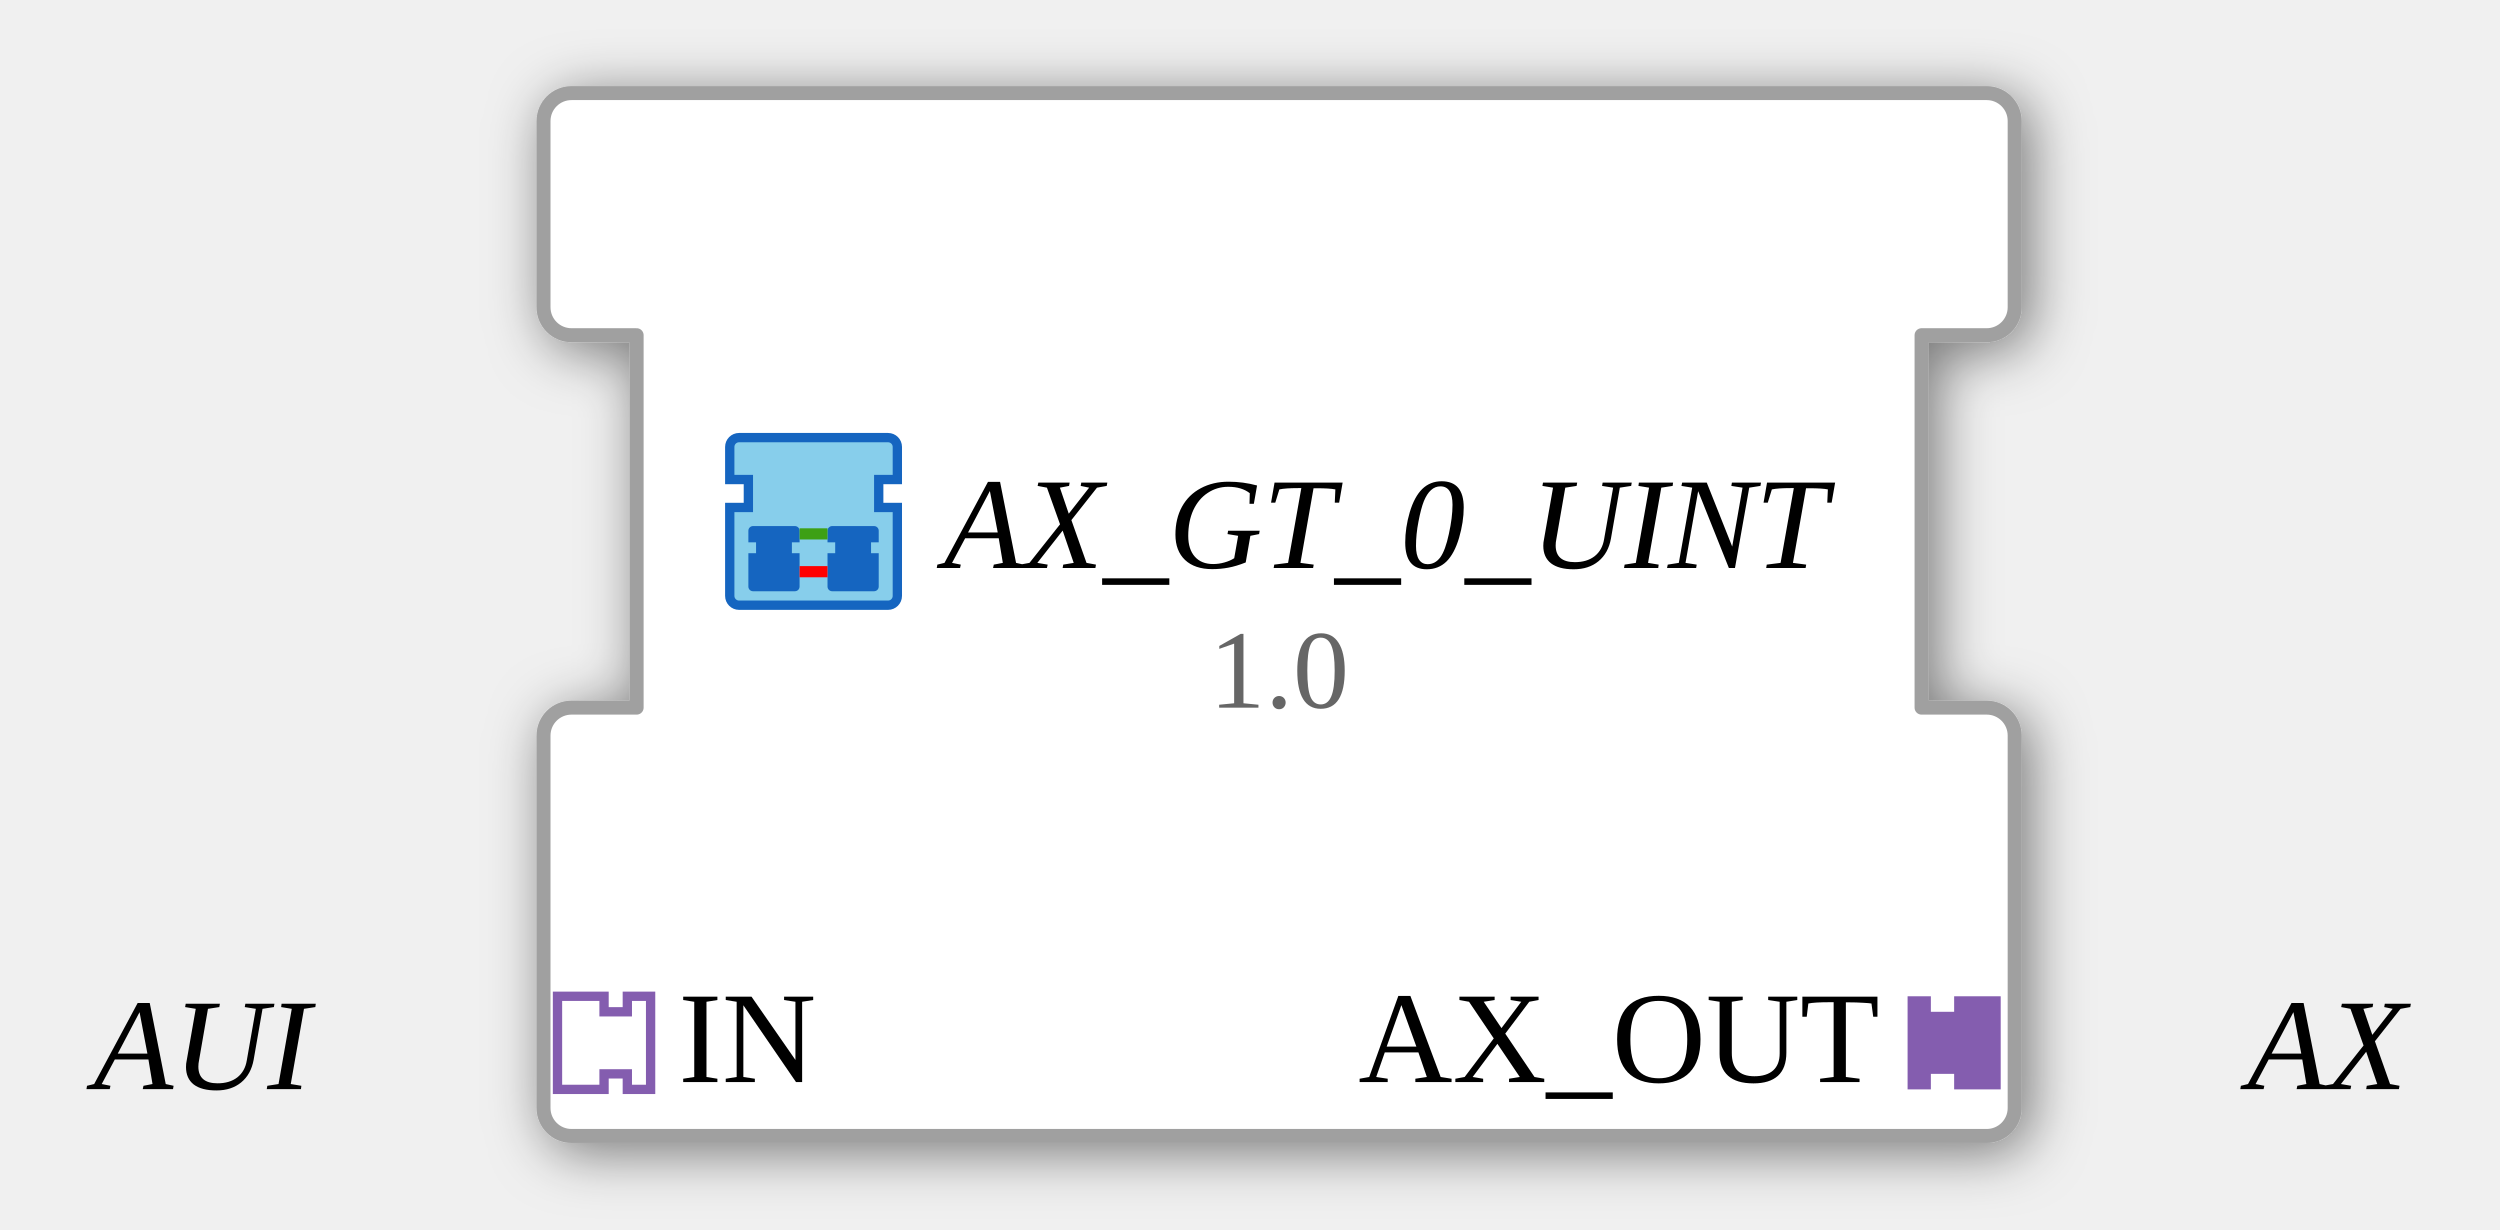
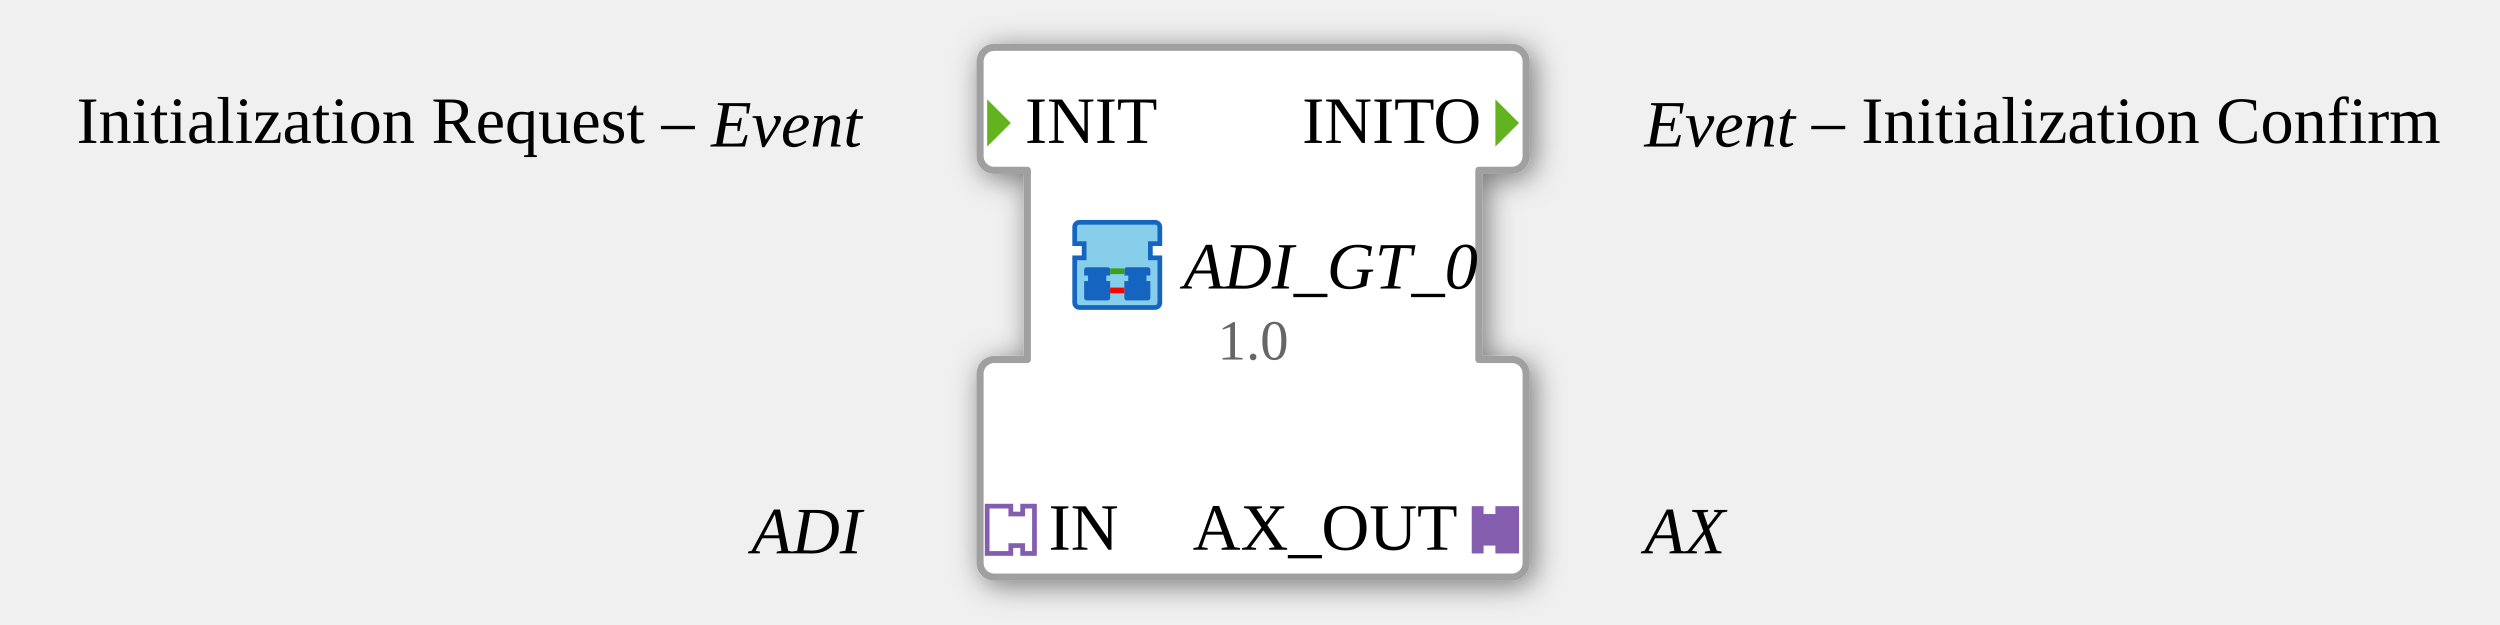
- <svg xmlns="http://www.w3.org/2000/svg" viewBox="0 0 268.5 132.0" width="268.5" height="132.0">
+ <svg xmlns="http://www.w3.org/2000/svg" viewBox="0 0 528.5 132.0" width="528.5" height="132.0">
  <style>
    @font-face {
      font-family: "TGL";
      src: local("TGL 0-17_std"), local("TGL 0-17"), local("TGL 0-17 alt"), url("../../../../_static/fonts/TGL-0-17_std.ttf") format("truetype");
      font-style: normal;
      font-weight: normal;
    }
    @font-face {
      font-family: "TGL";
      src: local("TGL 0-16_std"), local("TGL 0-16"), url("../../../../_static/fonts/TGL-0-16_std.ttf") format("truetype");
      font-style: italic;
      font-weight: normal;
    }
  </style>
  <defs>
    <filter id="dropShadow" x="-20%" y="-20%" width="140%" height="140%">
      <feGaussianBlur in="SourceAlpha" stdDeviation="3" result="blur" />
      <feOffset in="blur" dx="1" dy="1" result="offsetBlur" />
      <feFlood flood-color="#000000" flood-opacity="0.5" result="shadowColor" />
      <feComposite in="shadowColor" in2="offsetBlur" operator="in" result="shadow" />
      <feMerge>
        <feMergeNode in="shadow" />
        <feMergeNode in="SourceGraphic" />
      </feMerge>
    </filter>
  </defs>
-   <g transform="translate(58.375, 10)">
-     <path d="M 3 0             L 155.0 0             A 3 3 0 0 1 158.0 3             L 158.0 23.0             A 3 3 0 0 1 155.0 26.0             L 148.0 26.0             L 148.0 66.0             L 155.0 66.0             A 3 3 0 0 1 158.0 69.0             L 158.0 109.0             A 3 3 0 0 1 155.0 112.0             L 3 112.0             A 3 3 0 0 1 0 109.0             L 0 69.0             A 3 3 0 0 1 3 66.0             L 10 66.0             L 10 26.0             L 3 26.0             A 3 3 0 0 1 0 23.0             L 0 3             A 3 3 0 0 1 3 0             Z" fill="#FFFFFF" stroke="#A0A0A0" stroke-width="1.5" stroke-linejoin="round" filter="url(#dropShadow)" />
+   <g transform="translate(207.1875, 10)">
+     <path d="M 3 0             L 112.438 0             A 3 3 0 0 1 115.438 3             L 115.438 23.0             A 3 3 0 0 1 112.438 26.0             L 105.438 26.0             L 105.438 66.0             L 112.438 66.0             A 3 3 0 0 1 115.438 69.0             L 115.438 109.0             A 3 3 0 0 1 112.438 112.0             L 3 112.0             A 3 3 0 0 1 0 109.0             L 0 69.0             A 3 3 0 0 1 3 66.0             L 10 66.0             L 10 26.0             L 3 26.0             A 3 3 0 0 1 0 23.0             L 0 3             A 3 3 0 0 1 3 0             Z" fill="#FFFFFF" stroke="#A0A0A0" stroke-width="1.5" stroke-linejoin="round" filter="url(#dropShadow)" />
+     <polygon points="1.5,11.0 6.5,16.0 1.5,21.0" fill="#63B31F" />
+     <text x="9.5" y="17.0" font-family="TGL, 'Times New Roman', Times, serif" font-size="14" fill="#000000" dominant-baseline="middle">INIT</text>
+     <polygon points="108.938,11.0 113.938,16.0 108.938,21.0" fill="#63B31F" />
+     <text x="105.938" y="17.0" font-family="TGL, 'Times New Roman', Times, serif" font-size="14" fill="#000000" text-anchor="end" dominant-baseline="middle">INITO</text>
    <path d="M 21.0 37.0             L 37.0 37.0             A 1 1 0 0 1 38.0 38.0             L 38.0 41.5             L 36.0 41.5             L 36.0 44.5             L 38.0 44.5             L 38.0 54.0             A 1 1 0 0 1 37.0 55.0             L 21.0 55.0             A 1 1 0 0 1 20.0 54.0             L 20.0 44.5             L 22.0 44.5             L 22.0 41.5             L 20.0 41.5             L 20.0 38.0             A 1 1 0 0 1 21.0 37.0             Z" fill="#87CEEB" stroke="#1565C0" stroke-width="1" />
    <path d="M 22.5 46.5 L 27.0 46.5 A 0.5 0.5 0 0 1 27.5 47.0 L 27.5 48.25 L 26.675 48.25 L 26.675 49.417 L 27.5 49.417 L 27.5 53.0 A 0.5 0.5 0 0 1 27.0 53.5 L 22.5 53.5 A 0.5 0.5 0 0 1 22.0 53.0 L 22.0 49.417 L 22.825 49.417 L 22.825 48.25 L 22.0 48.25 L 22.0 47.0 A 0.5 0.5 0 0 1 22.5 46.5 Z" fill="#1565C0" stroke="none" />
    <path d="M 31.0 46.5 L 35.5 46.5 A 0.5 0.5 0 0 1 36.0 47.0 L 36.0 48.25 L 35.175 48.25 L 35.175 49.417 L 36.0 49.417 L 36.0 53.0 A 0.5 0.5 0 0 1 35.5 53.5 L 31.0 53.5 A 0.5 0.5 0 0 1 30.5 53.0 L 30.5 49.417 L 31.325 49.417 L 31.325 48.25 L 30.5 48.25 L 30.5 47.0 A 0.5 0.5 0 0 1 31.0 46.5 Z" fill="#1565C0" stroke="none" />
    <line x1="27.5" y1="47.34" x2="30.5" y2="47.34" stroke="#3DA015" stroke-width="1.2" />
    <line x1="27.5" y1="51.4" x2="30.5" y2="51.4" stroke="#FF0000" stroke-width="1.2" />
-     <text x="43.0" y="51.0" font-family="TGL, 'Times New Roman', Times, serif" font-size="14" fill="#000000" font-style="italic">AX_GT_0_UINT</text>
-     <text x="79.0" y="66.0" font-family="TGL, 'Times New Roman', Times, serif" font-size="12" fill="#666666" text-anchor="middle">1.0</text>
+     <text x="43.0" y="51.0" font-family="TGL, 'Times New Roman', Times, serif" font-size="14" fill="#000000" font-style="italic">ADI_GT_0</text>
+     <text x="57.719" y="66.0" font-family="TGL, 'Times New Roman', Times, serif" font-size="12" fill="#666666" text-anchor="middle">1.0</text>
    <path d="M 1.5 97.0             L 6.5 97.0             L 6.5 98.667             L 9.0 98.667             L 9.0 97.0             L 11.5 97.0             L 11.5 107.0             L 9.0 107.0             L 9.0 105.333             L 6.5 105.333             L 6.5 107.0             L 1.5 107.0             Z" fill="none" stroke="#845DAF" stroke-width="1" />
    <text x="14.5" y="103.0" font-family="TGL, 'Times New Roman', Times, serif" font-size="14" fill="#000000" dominant-baseline="middle">IN</text>
-     <path d="M 146.5 97.0             L 149.0 97.0             L 149.0 98.667             L 151.5 98.667             L 151.5 97.0             L 156.5 97.0             L 156.5 107.0             L 151.5 107.0             L 151.5 105.333             L 149.0 105.333             L 149.0 107.0             L 146.5 107.0             Z" fill="#845DAF" />
-     <text x="143.5" y="103.0" font-family="TGL, 'Times New Roman', Times, serif" font-size="14" fill="#000000" text-anchor="end" dominant-baseline="middle">AX_OUT</text>
+     <path d="M 103.938 97.0             L 106.438 97.0             L 106.438 98.667             L 108.938 98.667             L 108.938 97.0             L 113.938 97.0             L 113.938 107.0             L 108.938 107.0             L 108.938 105.333             L 106.438 105.333             L 106.438 107.0             L 103.938 107.0             Z" fill="#845DAF" />
+     <text x="100.938" y="103.0" font-family="TGL, 'Times New Roman', Times, serif" font-size="14" fill="#000000" text-anchor="end" dominant-baseline="middle">AX_OUT</text>
+     <text x="-25" y="17.0" font-family="TGL, 'Times New Roman', Times, serif" font-size="14" fill="#000000" text-anchor="end" dominant-baseline="middle">Initialization Request – <tspan font-family="TGL, 'Times New Roman', Times, serif" font-style="italic" dominant-baseline="middle">Event</tspan>
+     </text>
+     <text x="140.438" y="17.0" font-family="TGL, 'Times New Roman', Times, serif" font-size="14" fill="#000000" dominant-baseline="middle">
+       <tspan font-family="TGL, 'Times New Roman', Times, serif" font-style="italic" dominant-baseline="middle">Event</tspan> – Initialization Confirm</text>
    <text x="-25" y="103.0" font-family="TGL, 'Times New Roman', Times, serif" font-size="14" fill="#000000" text-anchor="end" dominant-baseline="middle">
-       <tspan font-family="TGL, 'Times New Roman', Times, serif" font-style="italic" dominant-baseline="middle">AUI</tspan>
+       <tspan font-family="TGL, 'Times New Roman', Times, serif" font-style="italic" dominant-baseline="middle">ADI</tspan>
    </text>
-     <text x="183.0" y="103.0" font-family="TGL, 'Times New Roman', Times, serif" font-size="14" fill="#000000" dominant-baseline="middle">
+     <text x="140.438" y="103.0" font-family="TGL, 'Times New Roman', Times, serif" font-size="14" fill="#000000" dominant-baseline="middle">
      <tspan font-family="TGL, 'Times New Roman', Times, serif" font-style="italic" dominant-baseline="middle">AX</tspan>
    </text>
  </g>
</svg>
